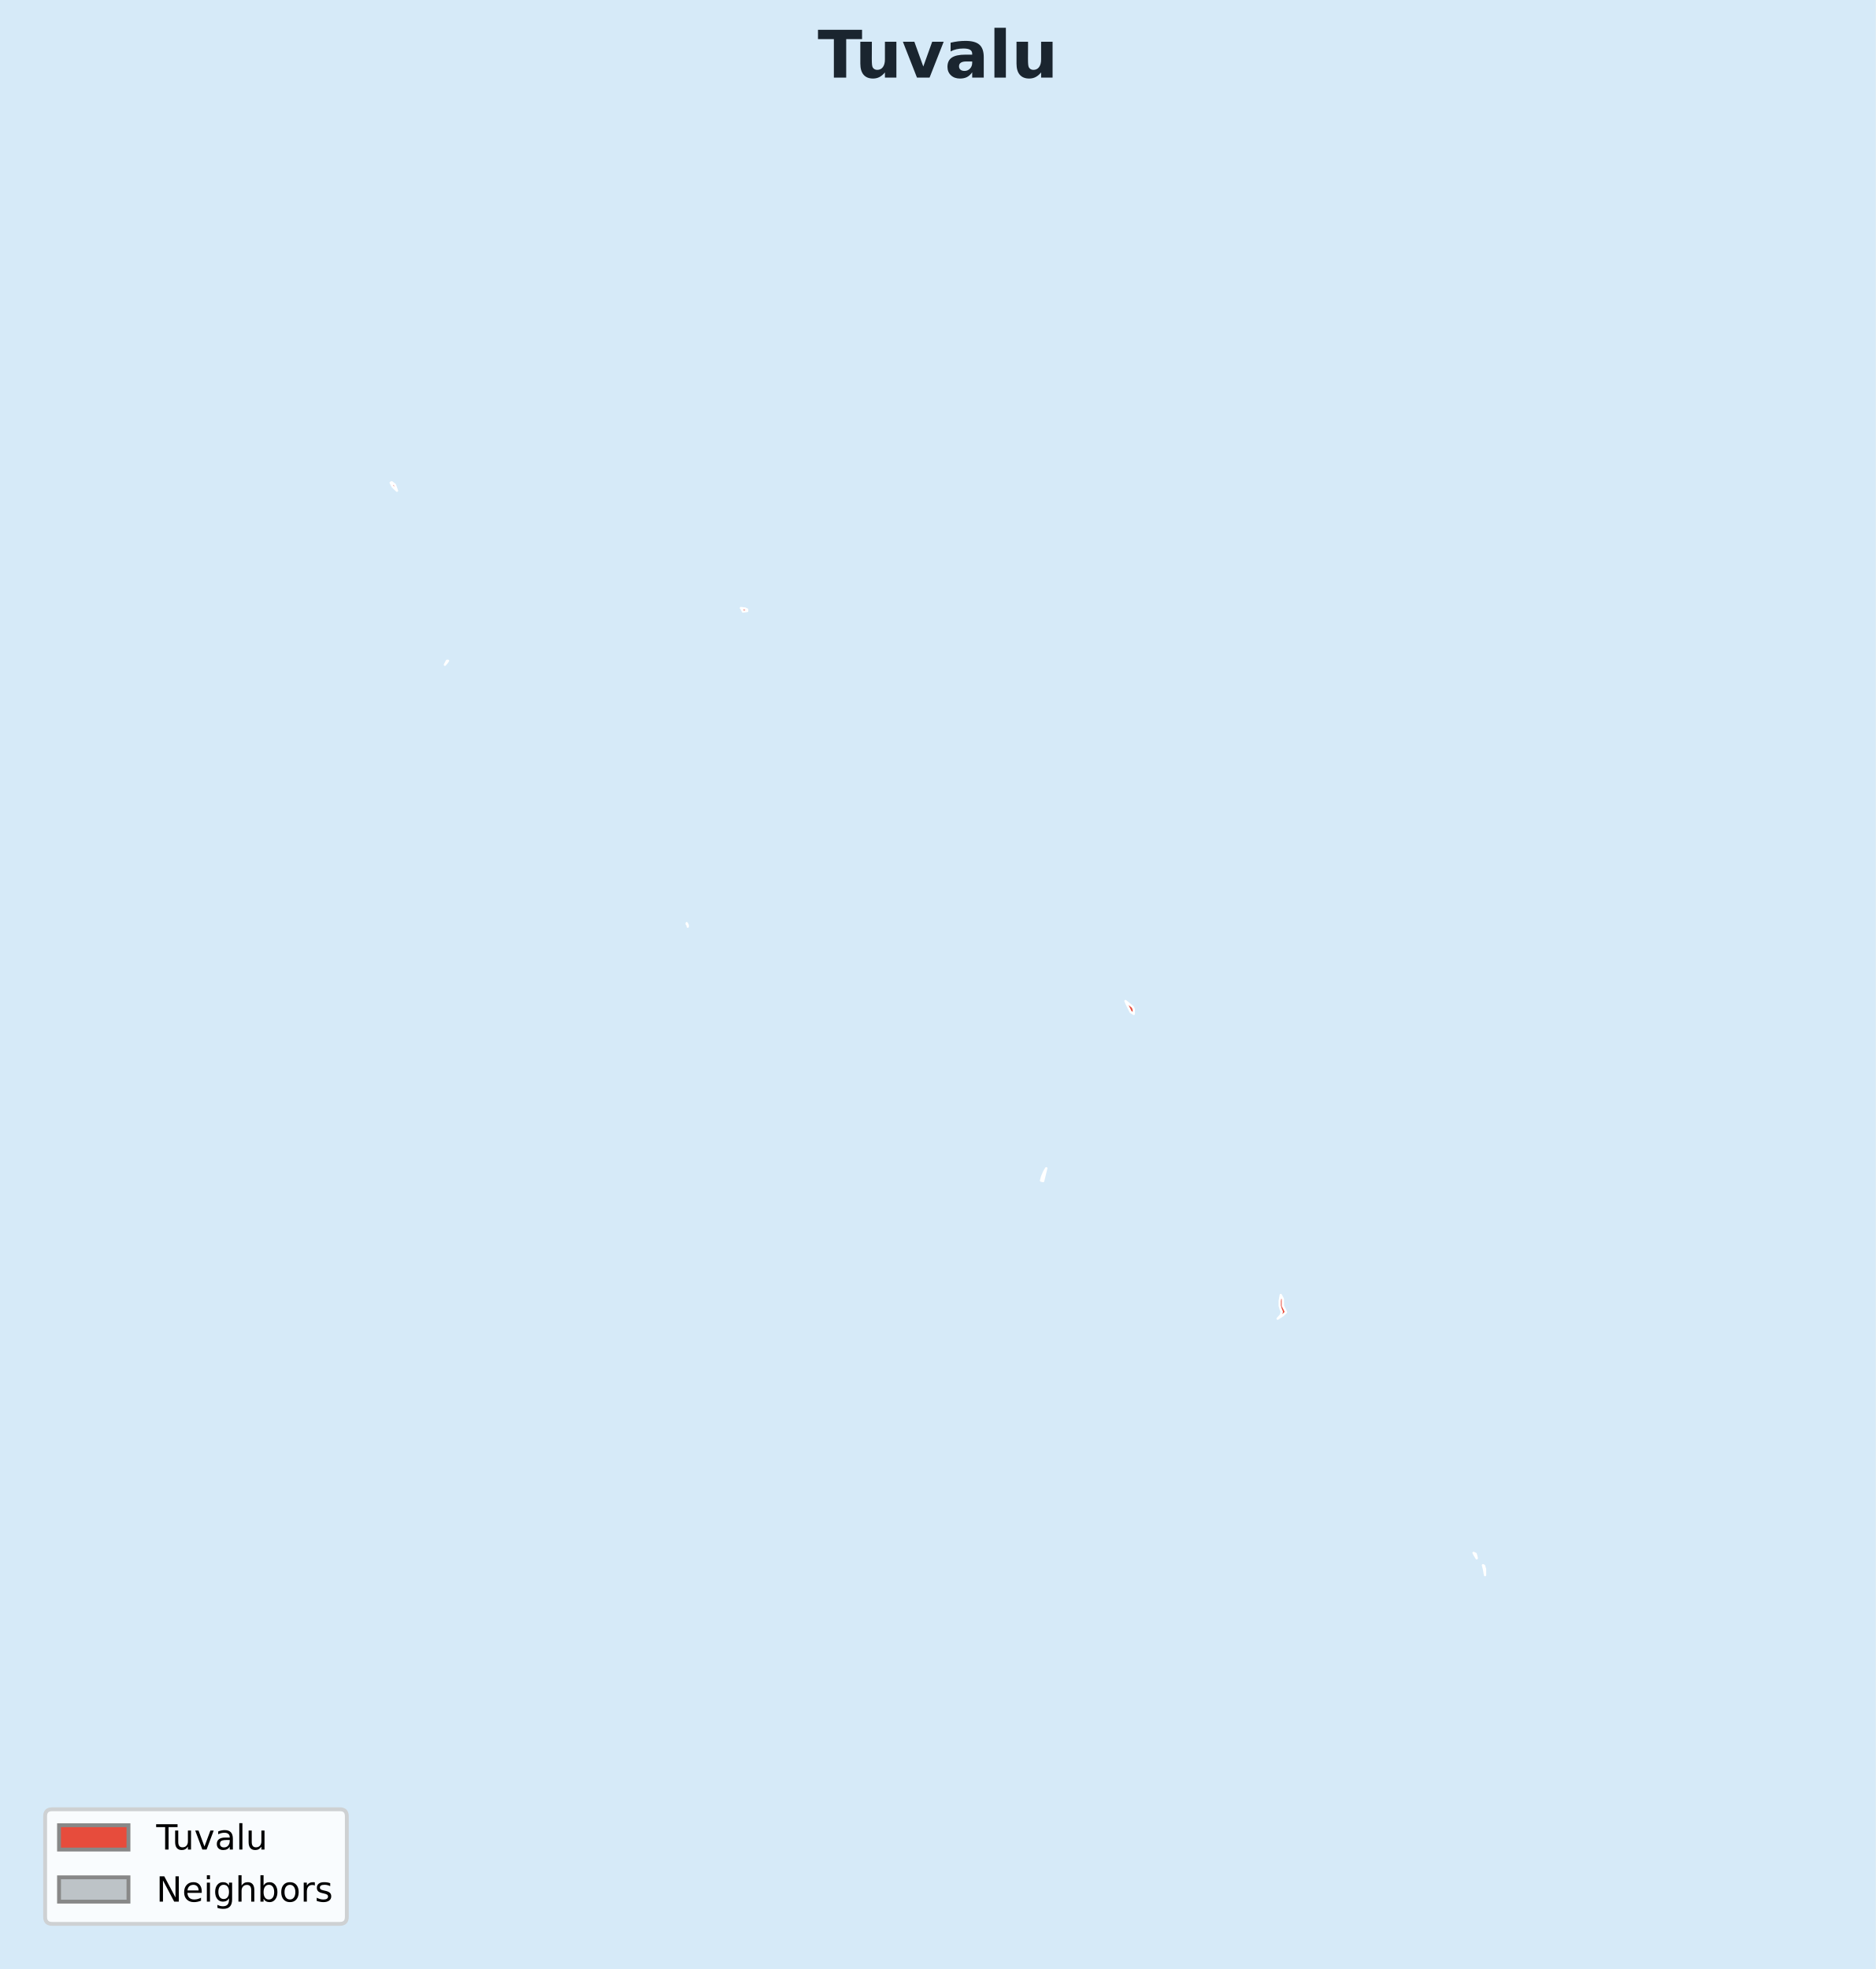
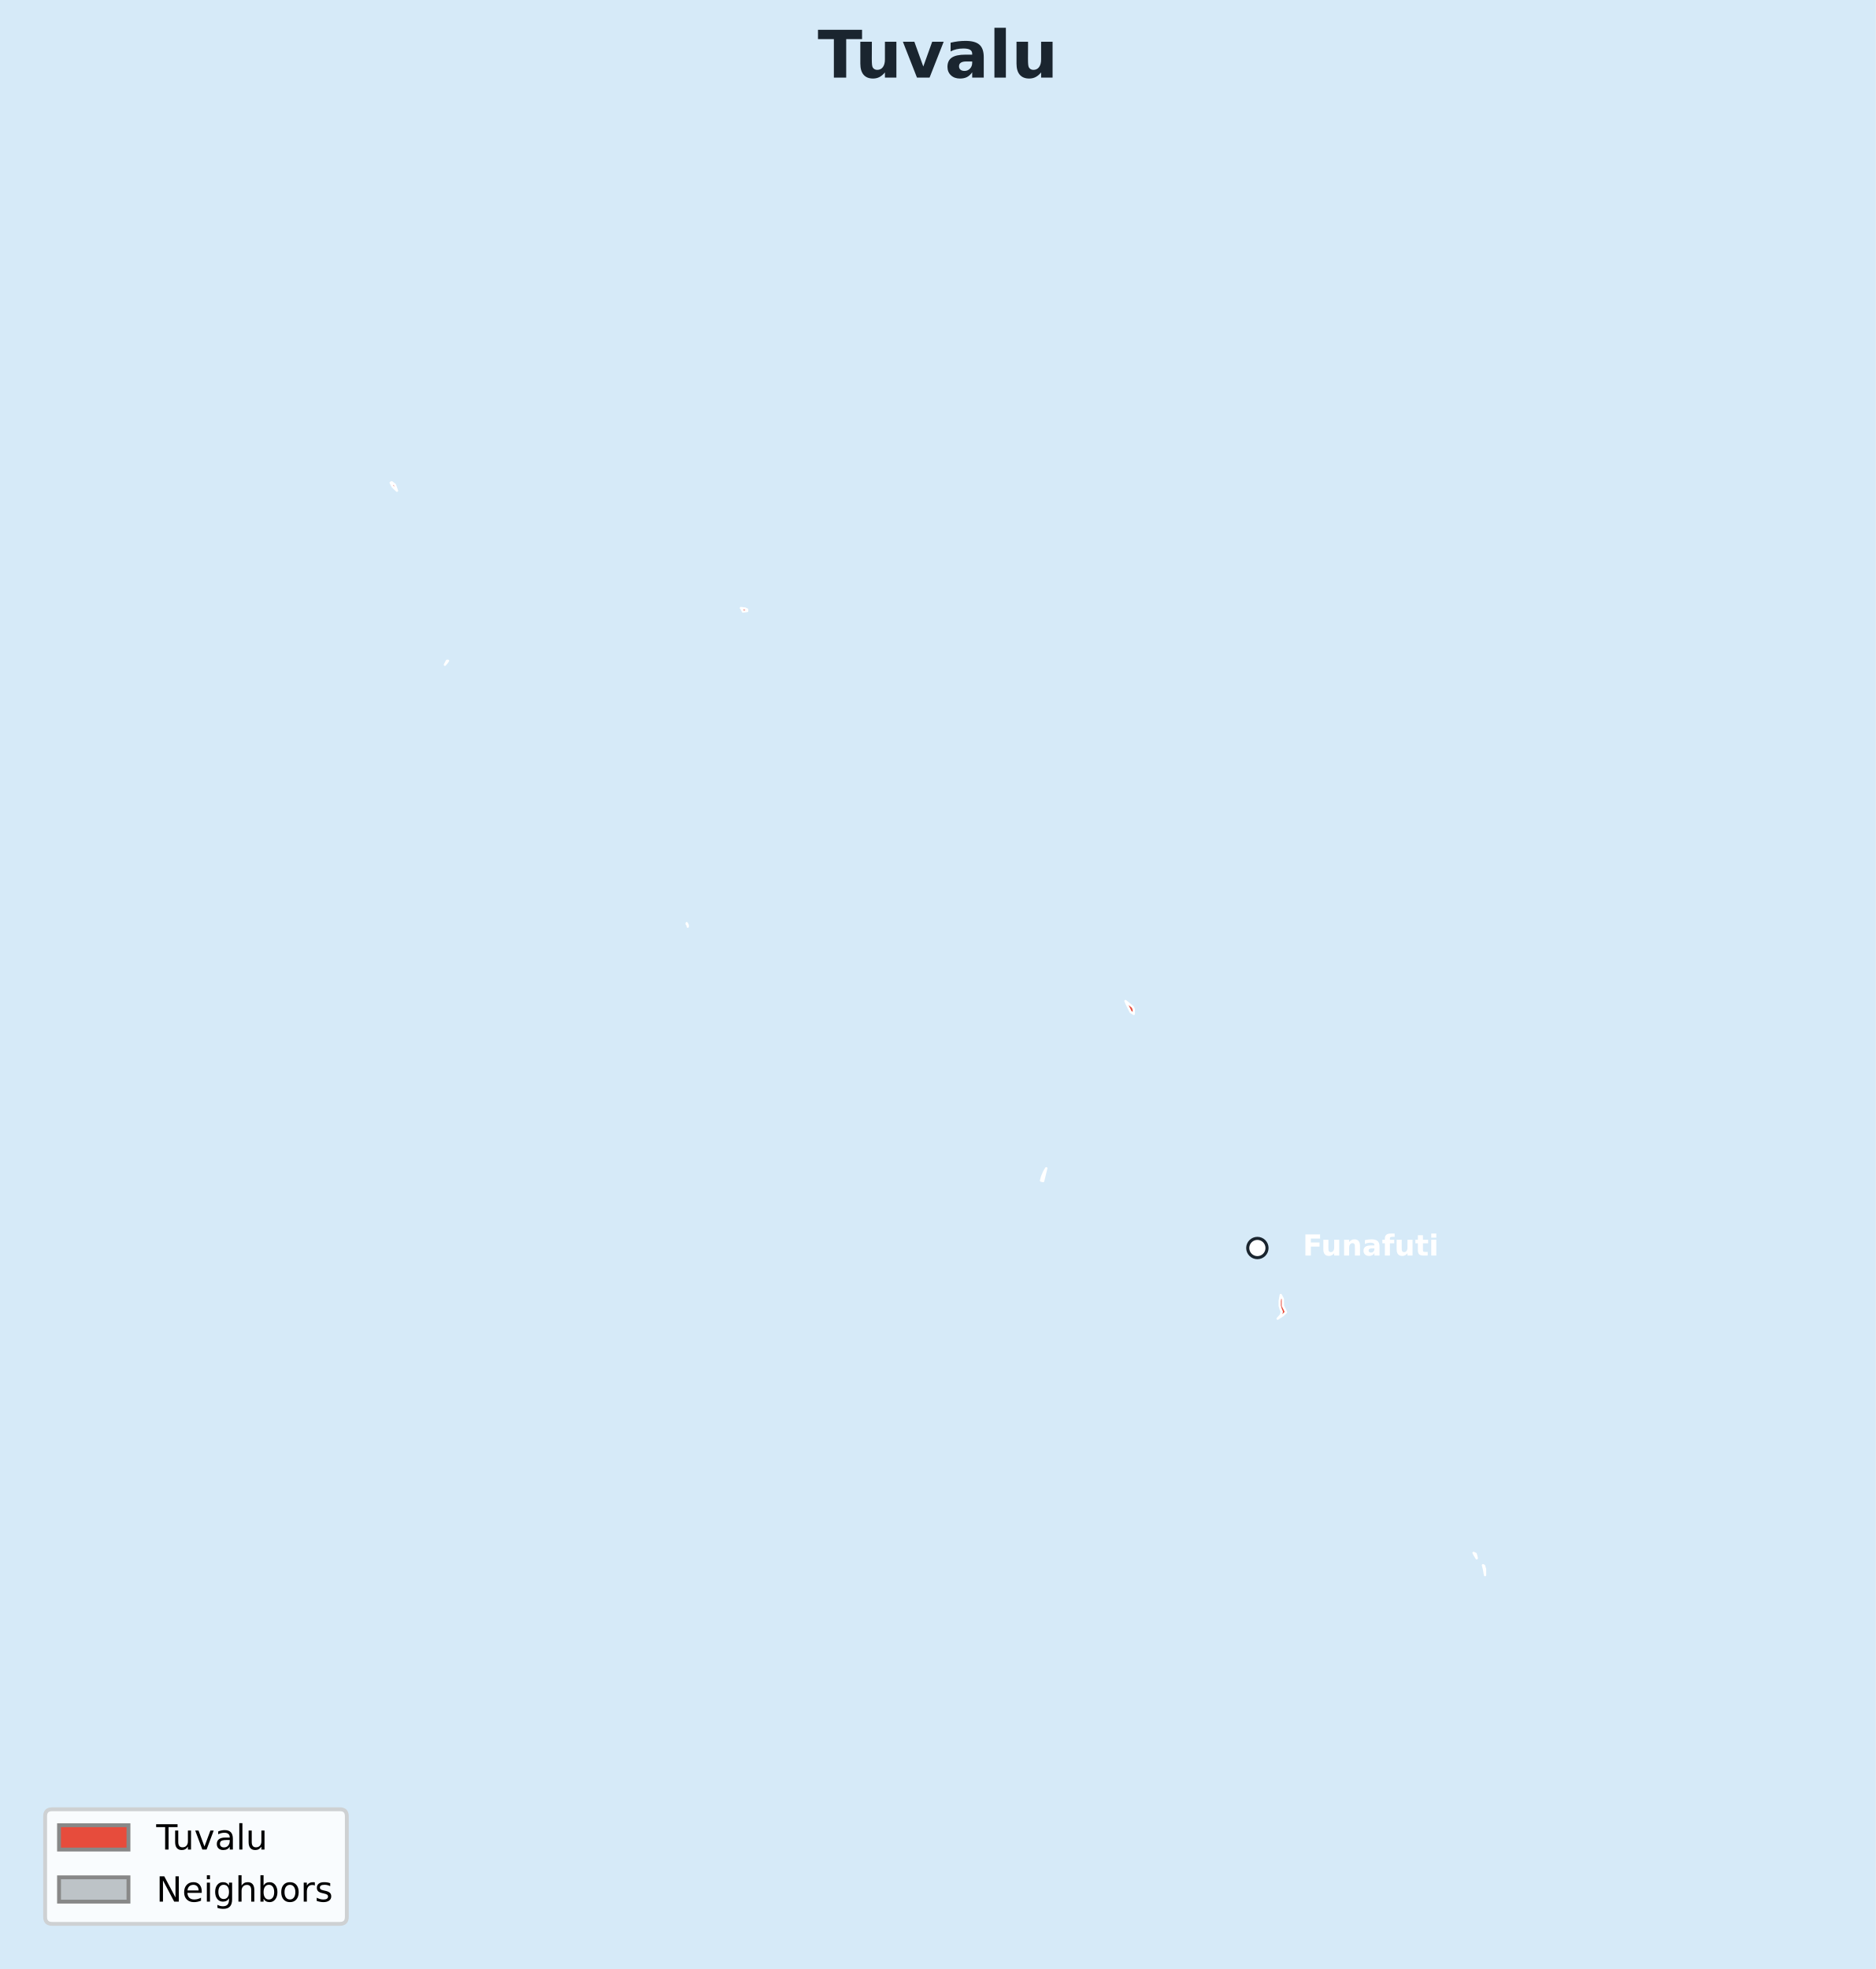
<svg xmlns="http://www.w3.org/2000/svg" xmlns:xlink="http://www.w3.org/1999/xlink" width="486.203pt" height="510.357pt" viewBox="0 0 486.203 510.357" version="1.1">
  <defs>
    <style type="text/css">*{stroke-linejoin: round; stroke-linecap: butt}</style>
  </defs>
  <g id="figure_1">
    <g id="patch_1">
      <path d="M 0 510.357  L 486.203 510.357  L 486.203 0  L 0 0  z " style="fill: #d6eaf8" />
    </g>
    <g id="axes_1">
      <g id="PatchCollection_1">
-         <path d="M 331.171 341.796  L 331.981 340.901  L 332.251 340.006  L 331.981 339.367  L 331.711 338.473  L 331.711 337.194  L 331.981 335.661  L 332.521 336.683  L 332.521 338.473  L 333.062 339.495  L 333.332 340.134  L 332.521 340.901  z " clip-path="url(#p15b37779c4)" style="fill: #e74c3c; stroke: #ffffff; stroke-width: 0.6" />
-         <path d="M 291.729 259.479  L 293.62 261.013  L 293.89 261.652  L 293.89 262.419  L 293.89 262.803  L 293.079 262.291  L 291.999 260.118  z " clip-path="url(#p15b37779c4)" style="fill: #e74c3c; stroke: #ffffff; stroke-width: 0.6" />
-         <path d="M 192.043 157.606  L 193.123 157.734  L 193.664 157.99  L 193.664 158.373  L 192.583 158.501  L 192.313 157.99  L 192.313 157.734  z " clip-path="url(#p15b37779c4)" style="fill: #e74c3c; stroke: #ffffff; stroke-width: 0.6" />
-         <path d="M 384.391 405.706  L 384.661 405.834  L 384.931 406.729  L 384.931 408.135  L 384.931 408.263  L 384.661 406.729  z " clip-path="url(#p15b37779c4)" style="fill: #e74c3c; stroke: #ffffff; stroke-width: 0.6" />
-         <path d="M 177.995 239.539  L 177.995 239.284  L 178.265 239.795  L 178.265 240.178  L 178.265 240.051  L 178.265 239.795  z " clip-path="url(#p15b37779c4)" style="fill: #e74c3c; stroke: #ffffff; stroke-width: 0.6" />
-         <path d="M 381.959 402.511  L 382.499 402.767  L 382.77 403.789  L 382.77 403.917  L 382.229 403.022  z " clip-path="url(#p15b37779c4)" style="fill: #e74c3c; stroke: #ffffff; stroke-width: 0.6" />
-         <path d="M 269.846 306.006  L 270.117 304.984  L 270.657 303.705  L 271.197 302.811  L 270.387 306.134  z " clip-path="url(#p15b37779c4)" style="fill: #e74c3c; stroke: #ffffff; stroke-width: 0.6" />
-         <path d="M 101.272 125.14  L 101.542 125.012  L 102.353 125.651  L 102.893 127.185  L 101.812 126.162  z " clip-path="url(#p15b37779c4)" style="fill: #e74c3c; stroke: #ffffff; stroke-width: 0.6" />
-         <path d="M 115.32 172.306  L 115.86 171.283  L 116.13 171.283  L 115.86 171.666  z " clip-path="url(#p15b37779c4)" style="fill: #e74c3c; stroke: #ffffff; stroke-width: 0.6" />
+         <path d="M 331.171 341.796  L 331.981 340.901  L 332.251 340.006  L 331.981 339.367  L 331.711 338.473  L 331.711 337.194  L 331.981 335.661  L 332.521 336.683  L 332.521 338.473  L 333.062 339.495  L 333.332 340.134  L 332.521 340.901  z " clip-path="url(#pf0285862e4)" style="fill: #e74c3c; stroke: #ffffff; stroke-width: 0.6" />
+         <path d="M 291.729 259.479  L 293.62 261.013  L 293.89 261.652  L 293.89 262.419  L 293.89 262.803  L 293.079 262.291  L 291.999 260.118  z " clip-path="url(#pf0285862e4)" style="fill: #e74c3c; stroke: #ffffff; stroke-width: 0.6" />
+         <path d="M 192.043 157.606  L 193.123 157.734  L 193.664 157.99  L 193.664 158.373  L 192.583 158.501  L 192.313 157.99  L 192.313 157.734  z " clip-path="url(#pf0285862e4)" style="fill: #e74c3c; stroke: #ffffff; stroke-width: 0.6" />
+         <path d="M 384.391 405.706  L 384.661 405.834  L 384.931 406.729  L 384.931 408.135  L 384.931 408.263  L 384.661 406.729  z " clip-path="url(#pf0285862e4)" style="fill: #e74c3c; stroke: #ffffff; stroke-width: 0.6" />
+         <path d="M 177.995 239.539  L 177.995 239.284  L 178.265 239.795  L 178.265 240.178  L 178.265 240.051  L 178.265 239.795  z " clip-path="url(#pf0285862e4)" style="fill: #e74c3c; stroke: #ffffff; stroke-width: 0.6" />
+         <path d="M 381.959 402.511  L 382.499 402.767  L 382.77 403.789  L 382.77 403.917  L 382.229 403.022  z " clip-path="url(#pf0285862e4)" style="fill: #e74c3c; stroke: #ffffff; stroke-width: 0.6" />
+         <path d="M 269.846 306.006  L 270.117 304.984  L 270.657 303.705  L 271.197 302.811  L 270.387 306.134  z " clip-path="url(#pf0285862e4)" style="fill: #e74c3c; stroke: #ffffff; stroke-width: 0.6" />
+         <path d="M 101.272 125.14  L 101.542 125.012  L 102.353 125.651  L 102.893 127.185  L 101.812 126.162  z " clip-path="url(#pf0285862e4)" style="fill: #e74c3c; stroke: #ffffff; stroke-width: 0.6" />
+         <path d="M 115.32 172.306  L 115.86 171.283  L 116.13 171.283  L 115.86 171.666  z " clip-path="url(#pf0285862e4)" style="fill: #e74c3c; stroke: #ffffff; stroke-width: 0.6" />
      </g>
      <g id="text_1">
        <g style="fill: #1a252f" transform="translate(211.9436 20.11734) scale(0.17 -0.17)">
          <defs>
            <path id="DejaVuSans-Bold-37" d="M 31 4666  L 4331 4666  L 4331 3756  L 2784 3756  L 2784 0  L 1581 0  L 1581 3756  L 31 3756  L 31 4666  z " transform="scale(0.015625)" />
            <path id="DejaVuSans-Bold-58" d="M 500 1363  L 500 3500  L 1625 3500  L 1625 3150  Q 1625 2866 1622 2436  Q 1619 2006 1619 1863  Q 1619 1441 1641 1255  Q 1663 1069 1716 984  Q 1784 875 1895 815  Q 2006 756 2150 756  Q 2500 756 2700 1025  Q 2900 1294 2900 1772  L 2900 3500  L 4019 3500  L 4019 0  L 2900 0  L 2900 506  Q 2647 200 2364 54  Q 2081 -91 1741 -91  Q 1134 -91 817 281  Q 500 653 500 1363  z " transform="scale(0.015625)" />
            <path id="DejaVuSans-Bold-59" d="M 97 3500  L 1216 3500  L 2088 1081  L 2956 3500  L 4078 3500  L 2700 0  L 1472 0  L 97 3500  z " transform="scale(0.015625)" />
            <path id="DejaVuSans-Bold-44" d="M 2106 1575  Q 1756 1575 1579 1456  Q 1403 1338 1403 1106  Q 1403 894 1545 773  Q 1688 653 1941 653  Q 2256 653 2472 879  Q 2688 1106 2688 1447  L 2688 1575  L 2106 1575  z M 3816 1997  L 3816 0  L 2688 0  L 2688 519  Q 2463 200 2181 54  Q 1900 -91 1497 -91  Q 953 -91 614 226  Q 275 544 275 1050  Q 275 1666 698 1953  Q 1122 2241 2028 2241  L 2688 2241  L 2688 2328  Q 2688 2594 2478 2717  Q 2269 2841 1825 2841  Q 1466 2841 1156 2769  Q 847 2697 581 2553  L 581 3406  Q 941 3494 1303 3539  Q 1666 3584 2028 3584  Q 2975 3584 3395 3211  Q 3816 2838 3816 1997  z " transform="scale(0.015625)" />
            <path id="DejaVuSans-Bold-4f" d="M 538 4863  L 1656 4863  L 1656 0  L 538 0  L 538 4863  z " transform="scale(0.015625)" />
          </defs>
          <use xlink:href="#DejaVuSans-Bold-37" />
          <use xlink:href="#DejaVuSans-Bold-58" transform="translate(57.23438 0)" />
          <use xlink:href="#DejaVuSans-Bold-59" transform="translate(128.4219 0)" />
          <use xlink:href="#DejaVuSans-Bold-44" transform="translate(193.6094 0)" />
          <use xlink:href="#DejaVuSans-Bold-4f" transform="translate(261.0938 0)" />
          <use xlink:href="#DejaVuSans-Bold-58" transform="translate(295.375 0)" />
        </g>
      </g>
+       <g id="line2d_1">
+         <path d="M 325.918 323.481  " clip-path="url(#pf0285862e4)" style="fill: none; stroke: #ffffff; stroke-width: 1.5; stroke-linecap: square" />
+         <defs>
+           <path id="mc7fc2a149e" d="M 0 2.5  C 0.663 2.5 1.299 2.237 1.768 1.768  C 2.237 1.299 2.5 0.663 2.5 0  C 2.5 -0.663 2.237 -1.299 1.768 -1.768  C 1.299 -2.237 0.663 -2.5 0 -2.5  C -0.663 -2.5 -1.299 -2.237 -1.768 -1.768  C -2.237 -1.299 -2.5 -0.663 -2.5 0  C -2.5 0.663 -2.237 1.299 -1.768 1.768  C -1.299 2.237 -0.663 2.5 0 2.5  z " style="stroke: #1a252f; stroke-width: 0.8" />
+         </defs>
+         <g clip-path="url(#pf0285862e4)">
+           <use xlink:href="#mc7fc2a149e" x="325.918" y="323.481" style="fill: #ffffff; stroke: #1a252f; stroke-width: 0.8" />
+         </g>
+       </g>
+       <g id="text_2">
+         <g clip-path="url(#pf0285862e4)">
+           <g style="fill: #ffffff" transform="translate(337.6775 325.4291) scale(0.075 -0.075)">
+             <defs>
+               <path id="DejaVuSans-Bold-29" d="M 588 4666  L 3834 4666  L 3834 3756  L 1791 3756  L 1791 2888  L 3713 2888  L 3713 1978  L 1791 1978  L 1791 0  L 588 0  L 588 4666  z " transform="scale(0.015625)" />
+               <path id="DejaVuSans-Bold-51" d="M 4056 2131  L 4056 0  L 2931 0  L 2931 347  L 2931 1631  Q 2931 2084 2911 2256  Q 2891 2428 2841 2509  Q 2775 2619 2662 2680  Q 2550 2741 2406 2741  Q 2056 2741 1856 2470  Q 1656 2200 1656 1722  L 1656 0  L 538 0  L 538 3500  L 1656 3500  L 1656 2988  Q 1909 3294 2193 3439  Q 2478 3584 2822 3584  Q 3428 3584 3742 3212  Q 4056 2841 4056 2131  z " transform="scale(0.015625)" />
+               <path id="DejaVuSans-Bold-49" d="M 2841 4863  L 2841 4128  L 2222 4128  Q 1984 4128 1890 4042  Q 1797 3956 1797 3744  L 1797 3500  L 2753 3500  L 2753 2700  L 1797 2700  L 1797 0  L 678 0  L 678 2700  L 122 2700  L 122 3500  L 678 3500  L 678 3744  Q 678 4316 997 4589  Q 1316 4863 1984 4863  L 2841 4863  z " transform="scale(0.015625)" />
+               <path id="DejaVuSans-Bold-57" d="M 1759 4494  L 1759 3500  L 2913 3500  L 2913 2700  L 1759 2700  L 1759 1216  Q 1759 972 1856 886  Q 1953 800 2241 800  L 2816 800  L 2816 0  L 1856 0  Q 1194 0 917 276  Q 641 553 641 1216  L 641 2700  L 84 2700  L 84 3500  L 641 3500  L 641 4494  L 1759 4494  z " transform="scale(0.015625)" />
+               <path id="DejaVuSans-Bold-4c" d="M 538 3500  L 1656 3500  L 1656 0  L 538 0  L 538 3500  z M 538 4863  L 1656 4863  L 1656 3950  L 538 3950  L 538 4863  z " transform="scale(0.015625)" />
+             </defs>
+             <use xlink:href="#DejaVuSans-Bold-29" />
+             <use xlink:href="#DejaVuSans-Bold-58" transform="translate(63.32812 0)" />
+             <use xlink:href="#DejaVuSans-Bold-51" transform="translate(134.5156 0)" />
+             <use xlink:href="#DejaVuSans-Bold-44" transform="translate(205.7031 0)" />
+             <use xlink:href="#DejaVuSans-Bold-49" transform="translate(273.1875 0)" />
+             <use xlink:href="#DejaVuSans-Bold-58" transform="translate(316.6875 0)" />
+             <use xlink:href="#DejaVuSans-Bold-57" transform="translate(387.875 0)" />
+             <use xlink:href="#DejaVuSans-Bold-4c" transform="translate(435.6719 0)" />
+           </g>
+         </g>
+       </g>
      <g id="legend_1">
        <g id="patch_2">
          <path d="M 13.5 498.657  L 88.097 498.657  Q 89.897 498.657 89.897 496.857  L 89.897 470.756  Q 89.897 468.956 88.097 468.956  L 13.5 468.956  Q 11.7 468.956 11.7 470.756  L 11.7 496.857  Q 11.7 498.657 13.5 498.657  z " style="fill: #ffffff; opacity: 0.85; stroke: #cccccc; stroke-linejoin: miter" />
        </g>
        <g id="patch_3">
          <path d="M 15.3 479.395  L 33.3 479.395  L 33.3 473.095  L 15.3 473.095  z " style="fill: #e74c3c; stroke: #888888; stroke-linejoin: miter" />
        </g>
-         <g id="text_2">
+         <g id="text_3">
          <g transform="translate(40.5 479.3945) scale(0.09 -0.09)">
            <defs>
              <path id="DejaVuSans-37" d="M -19 4666  L 3928 4666  L 3928 4134  L 2272 4134  L 2272 0  L 1638 0  L 1638 4134  L -19 4134  L -19 4666  z " transform="scale(0.015625)" />
              <path id="DejaVuSans-58" d="M 544 1381  L 544 3500  L 1119 3500  L 1119 1403  Q 1119 906 1312 657  Q 1506 409 1894 409  Q 2359 409 2629 706  Q 2900 1003 2900 1516  L 2900 3500  L 3475 3500  L 3475 0  L 2900 0  L 2900 538  Q 2691 219 2414 64  Q 2138 -91 1772 -91  Q 1169 -91 856 284  Q 544 659 544 1381  z M 1991 3584  L 1991 3584  z " transform="scale(0.015625)" />
              <path id="DejaVuSans-59" d="M 191 3500  L 800 3500  L 1894 563  L 2988 3500  L 3597 3500  L 2284 0  L 1503 0  L 191 3500  z " transform="scale(0.015625)" />
              <path id="DejaVuSans-44" d="M 2194 1759  Q 1497 1759 1228 1600  Q 959 1441 959 1056  Q 959 750 1161 570  Q 1363 391 1709 391  Q 2188 391 2477 730  Q 2766 1069 2766 1631  L 2766 1759  L 2194 1759  z M 3341 1997  L 3341 0  L 2766 0  L 2766 531  Q 2569 213 2275 61  Q 1981 -91 1556 -91  Q 1019 -91 701 211  Q 384 513 384 1019  Q 384 1609 779 1909  Q 1175 2209 1959 2209  L 2766 2209  L 2766 2266  Q 2766 2663 2505 2880  Q 2244 3097 1772 3097  Q 1472 3097 1187 3025  Q 903 2953 641 2809  L 641 3341  Q 956 3463 1253 3523  Q 1550 3584 1831 3584  Q 2591 3584 2966 3190  Q 3341 2797 3341 1997  z " transform="scale(0.015625)" />
              <path id="DejaVuSans-4f" d="M 603 4863  L 1178 4863  L 1178 0  L 603 0  L 603 4863  z " transform="scale(0.015625)" />
            </defs>
            <use xlink:href="#DejaVuSans-37" />
            <use xlink:href="#DejaVuSans-58" transform="translate(45.89062 0)" />
            <use xlink:href="#DejaVuSans-59" transform="translate(109.2656 0)" />
            <use xlink:href="#DejaVuSans-44" transform="translate(168.4531 0)" />
            <use xlink:href="#DejaVuSans-4f" transform="translate(229.7344 0)" />
            <use xlink:href="#DejaVuSans-58" transform="translate(257.5156 0)" />
          </g>
        </g>
        <g id="patch_4">
          <path d="M 15.3 492.895  L 33.3 492.895  L 33.3 486.595  L 15.3 486.595  z " style="fill: #bdc3c7; stroke: #888888; stroke-linejoin: miter" />
        </g>
-         <g id="text_3">
+         <g id="text_4">
          <g transform="translate(40.5 492.8952) scale(0.09 -0.09)">
            <defs>
              <path id="DejaVuSans-31" d="M 628 4666  L 1478 4666  L 3547 763  L 3547 4666  L 4159 4666  L 4159 0  L 3309 0  L 1241 3903  L 1241 0  L 628 0  L 628 4666  z " transform="scale(0.015625)" />
              <path id="DejaVuSans-48" d="M 3597 1894  L 3597 1613  L 953 1613  Q 991 1019 1311 708  Q 1631 397 2203 397  Q 2534 397 2845 478  Q 3156 559 3463 722  L 3463 178  Q 3153 47 2828 -22  Q 2503 -91 2169 -91  Q 1331 -91 842 396  Q 353 884 353 1716  Q 353 2575 817 3079  Q 1281 3584 2069 3584  Q 2775 3584 3186 3129  Q 3597 2675 3597 1894  z M 3022 2063  Q 3016 2534 2758 2815  Q 2500 3097 2075 3097  Q 1594 3097 1305 2825  Q 1016 2553 972 2059  L 3022 2063  z " transform="scale(0.015625)" />
              <path id="DejaVuSans-4c" d="M 603 3500  L 1178 3500  L 1178 0  L 603 0  L 603 3500  z M 603 4863  L 1178 4863  L 1178 4134  L 603 4134  L 603 4863  z " transform="scale(0.015625)" />
              <path id="DejaVuSans-4a" d="M 2906 1791  Q 2906 2416 2648 2759  Q 2391 3103 1925 3103  Q 1463 3103 1205 2759  Q 947 2416 947 1791  Q 947 1169 1205 825  Q 1463 481 1925 481  Q 2391 481 2648 825  Q 2906 1169 2906 1791  z M 3481 434  Q 3481 -459 3084 -895  Q 2688 -1331 1869 -1331  Q 1566 -1331 1297 -1286  Q 1028 -1241 775 -1147  L 775 -588  Q 1028 -725 1275 -790  Q 1522 -856 1778 -856  Q 2344 -856 2625 -561  Q 2906 -266 2906 331  L 2906 616  Q 2728 306 2450 153  Q 2172 0 1784 0  Q 1141 0 747 490  Q 353 981 353 1791  Q 353 2603 747 3093  Q 1141 3584 1784 3584  Q 2172 3584 2450 3431  Q 2728 3278 2906 2969  L 2906 3500  L 3481 3500  L 3481 434  z " transform="scale(0.015625)" />
              <path id="DejaVuSans-4b" d="M 3513 2113  L 3513 0  L 2938 0  L 2938 2094  Q 2938 2591 2744 2837  Q 2550 3084 2163 3084  Q 1697 3084 1428 2787  Q 1159 2491 1159 1978  L 1159 0  L 581 0  L 581 4863  L 1159 4863  L 1159 2956  Q 1366 3272 1645 3428  Q 1925 3584 2291 3584  Q 2894 3584 3203 3211  Q 3513 2838 3513 2113  z " transform="scale(0.015625)" />
              <path id="DejaVuSans-45" d="M 3116 1747  Q 3116 2381 2855 2742  Q 2594 3103 2138 3103  Q 1681 3103 1420 2742  Q 1159 2381 1159 1747  Q 1159 1113 1420 752  Q 1681 391 2138 391  Q 2594 391 2855 752  Q 3116 1113 3116 1747  z M 1159 2969  Q 1341 3281 1617 3432  Q 1894 3584 2278 3584  Q 2916 3584 3314 3078  Q 3713 2572 3713 1747  Q 3713 922 3314 415  Q 2916 -91 2278 -91  Q 1894 -91 1617 61  Q 1341 213 1159 525  L 1159 0  L 581 0  L 581 4863  L 1159 4863  L 1159 2969  z " transform="scale(0.015625)" />
              <path id="DejaVuSans-52" d="M 1959 3097  Q 1497 3097 1228 2736  Q 959 2375 959 1747  Q 959 1119 1226 758  Q 1494 397 1959 397  Q 2419 397 2687 759  Q 2956 1122 2956 1747  Q 2956 2369 2687 2733  Q 2419 3097 1959 3097  z M 1959 3584  Q 2709 3584 3137 3096  Q 3566 2609 3566 1747  Q 3566 888 3137 398  Q 2709 -91 1959 -91  Q 1206 -91 779 398  Q 353 888 353 1747  Q 353 2609 779 3096  Q 1206 3584 1959 3584  z " transform="scale(0.015625)" />
              <path id="DejaVuSans-55" d="M 2631 2963  Q 2534 3019 2420 3045  Q 2306 3072 2169 3072  Q 1681 3072 1420 2755  Q 1159 2438 1159 1844  L 1159 0  L 581 0  L 581 3500  L 1159 3500  L 1159 2956  Q 1341 3275 1631 3429  Q 1922 3584 2338 3584  Q 2397 3584 2469 3576  Q 2541 3569 2628 3553  L 2631 2963  z " transform="scale(0.015625)" />
              <path id="DejaVuSans-56" d="M 2834 3397  L 2834 2853  Q 2591 2978 2328 3040  Q 2066 3103 1784 3103  Q 1356 3103 1142 2972  Q 928 2841 928 2578  Q 928 2378 1081 2264  Q 1234 2150 1697 2047  L 1894 2003  Q 2506 1872 2764 1633  Q 3022 1394 3022 966  Q 3022 478 2636 193  Q 2250 -91 1575 -91  Q 1294 -91 989 -36  Q 684 19 347 128  L 347 722  Q 666 556 975 473  Q 1284 391 1588 391  Q 1994 391 2212 530  Q 2431 669 2431 922  Q 2431 1156 2273 1281  Q 2116 1406 1581 1522  L 1381 1569  Q 847 1681 609 1914  Q 372 2147 372 2553  Q 372 3047 722 3315  Q 1072 3584 1716 3584  Q 2034 3584 2315 3537  Q 2597 3491 2834 3397  z " transform="scale(0.015625)" />
            </defs>
            <use xlink:href="#DejaVuSans-31" />
            <use xlink:href="#DejaVuSans-48" transform="translate(74.8125 0)" />
            <use xlink:href="#DejaVuSans-4c" transform="translate(136.3438 0)" />
            <use xlink:href="#DejaVuSans-4a" transform="translate(164.125 0)" />
            <use xlink:href="#DejaVuSans-4b" transform="translate(227.6094 0)" />
            <use xlink:href="#DejaVuSans-45" transform="translate(290.9844 0)" />
            <use xlink:href="#DejaVuSans-52" transform="translate(354.4688 0)" />
            <use xlink:href="#DejaVuSans-55" transform="translate(415.6562 0)" />
            <use xlink:href="#DejaVuSans-56" transform="translate(456.7656 0)" />
          </g>
        </g>
      </g>
    </g>
  </g>
  <defs>
-     <clipPath id="p15b37779c4">
+     <clipPath id="pf0285862e4">
      <rect x="7.2" y="30.117" width="471.803" height="473.04" />
    </clipPath>
  </defs>
</svg>
